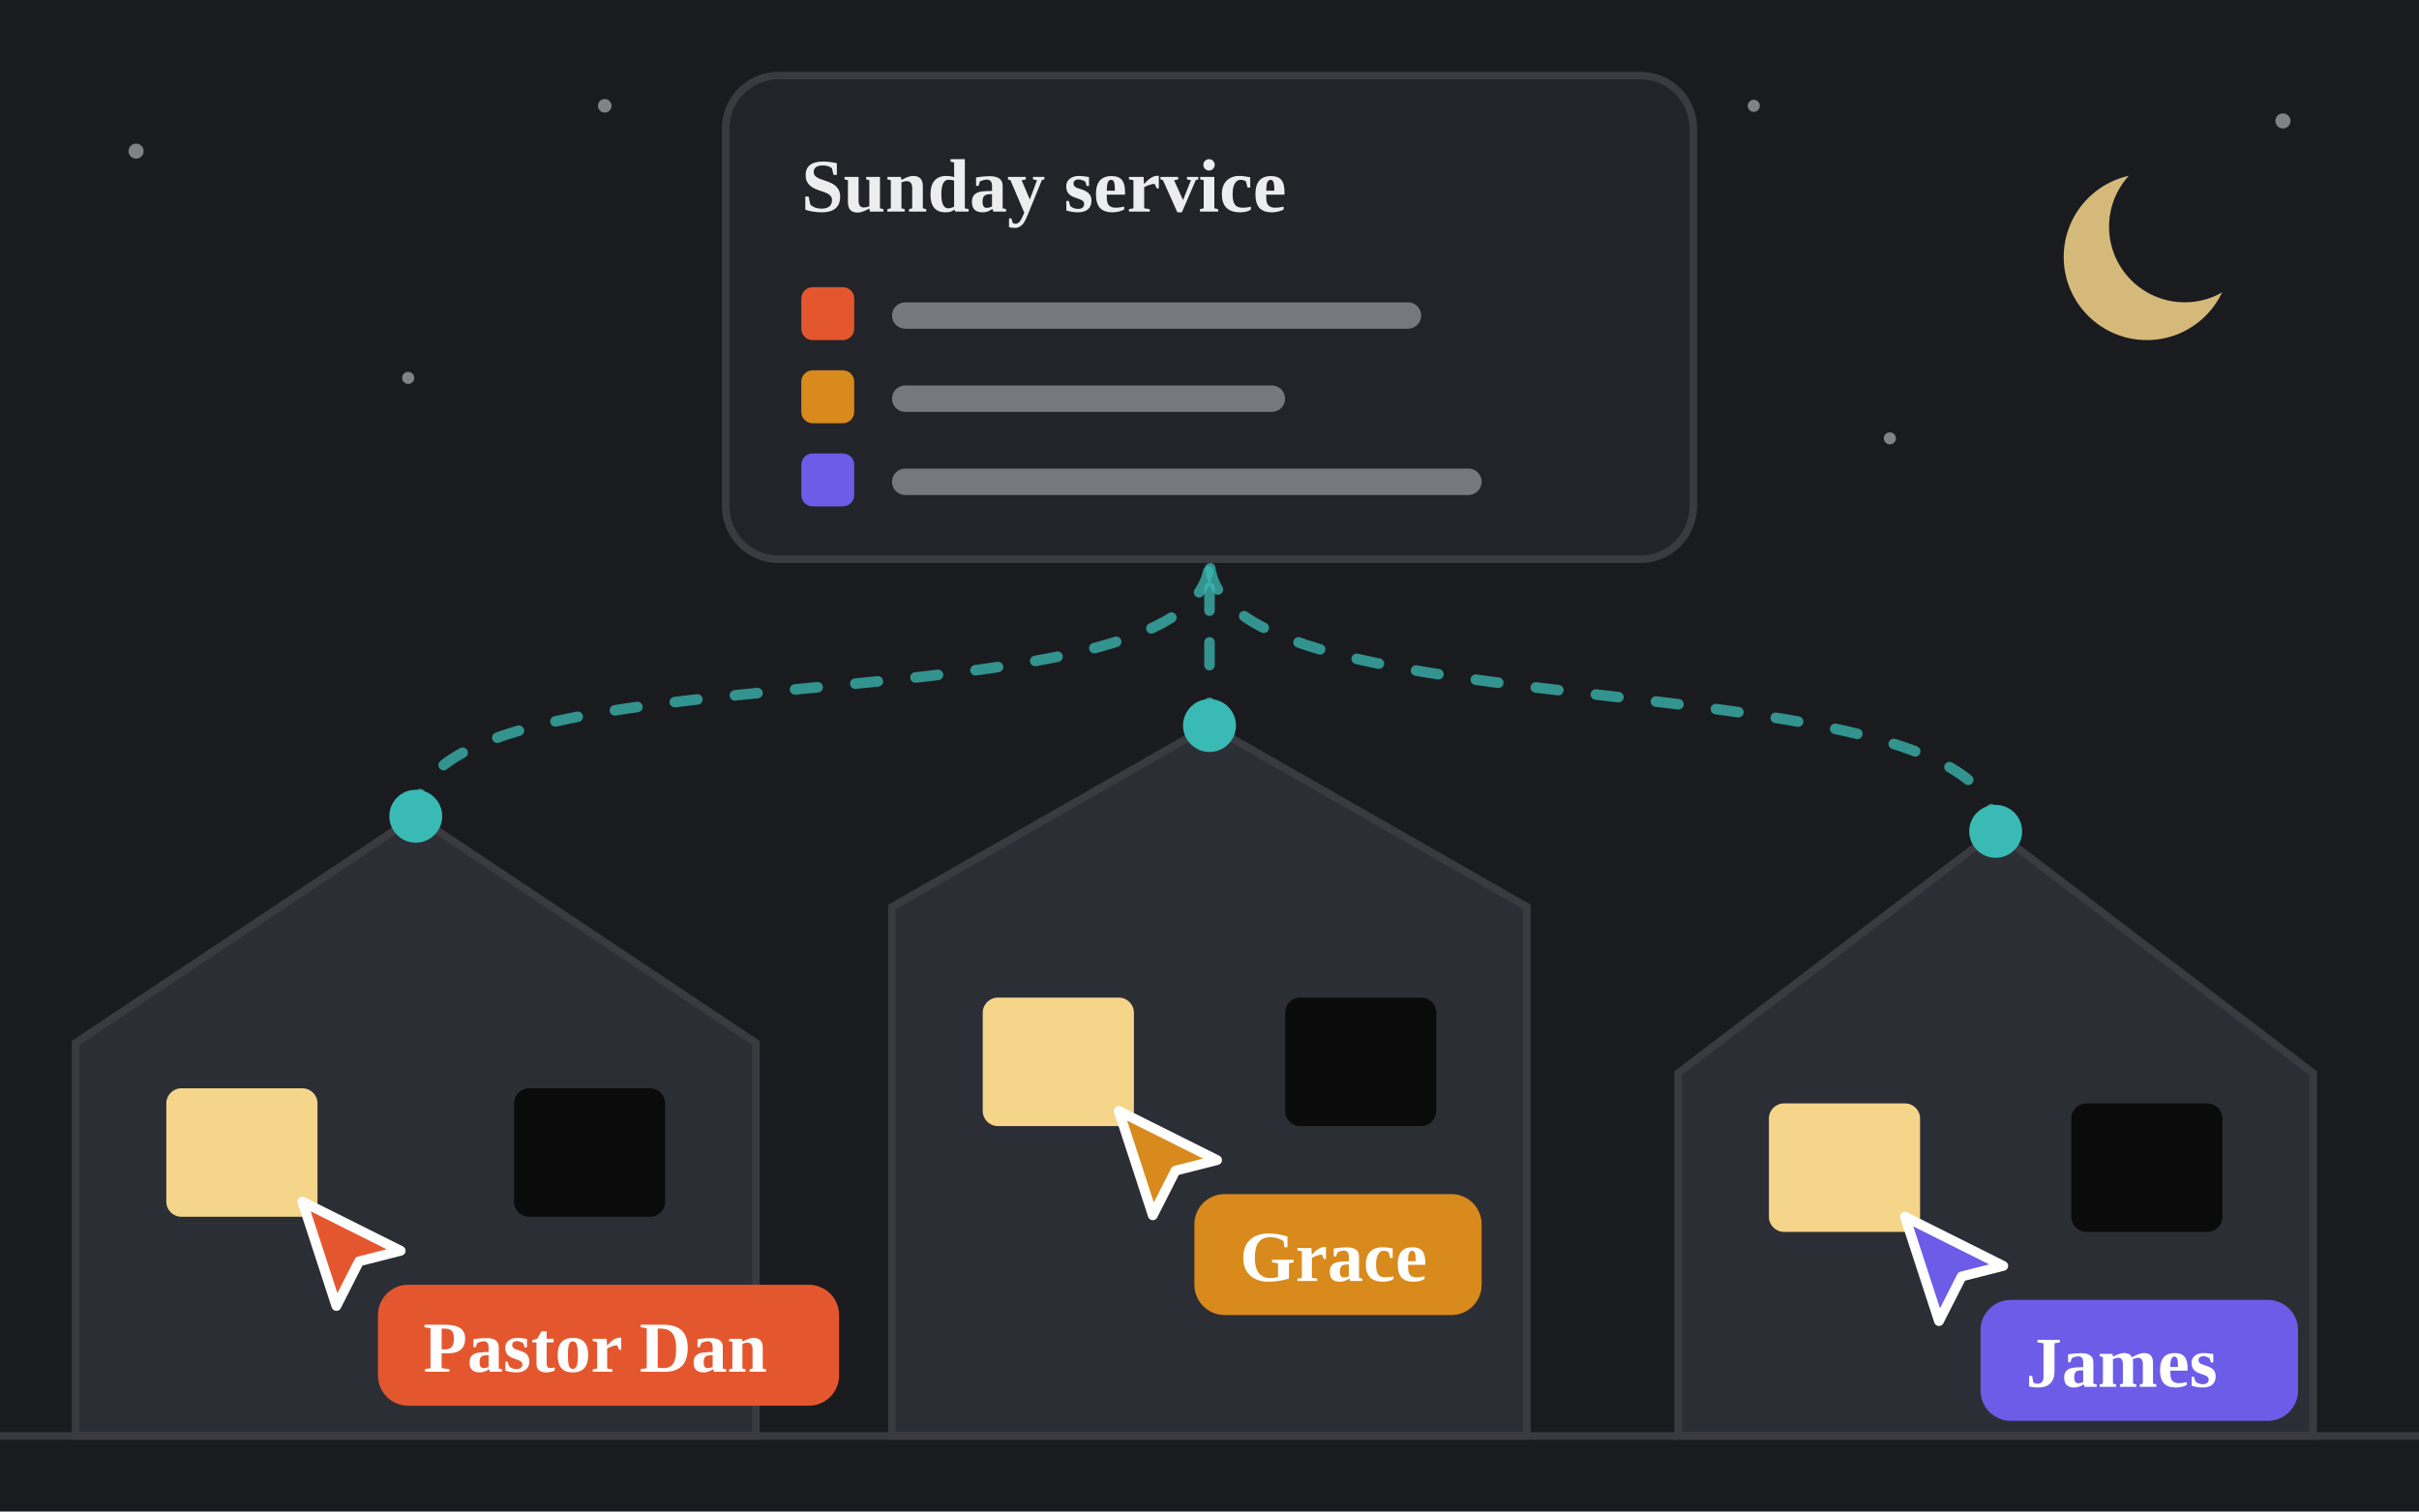
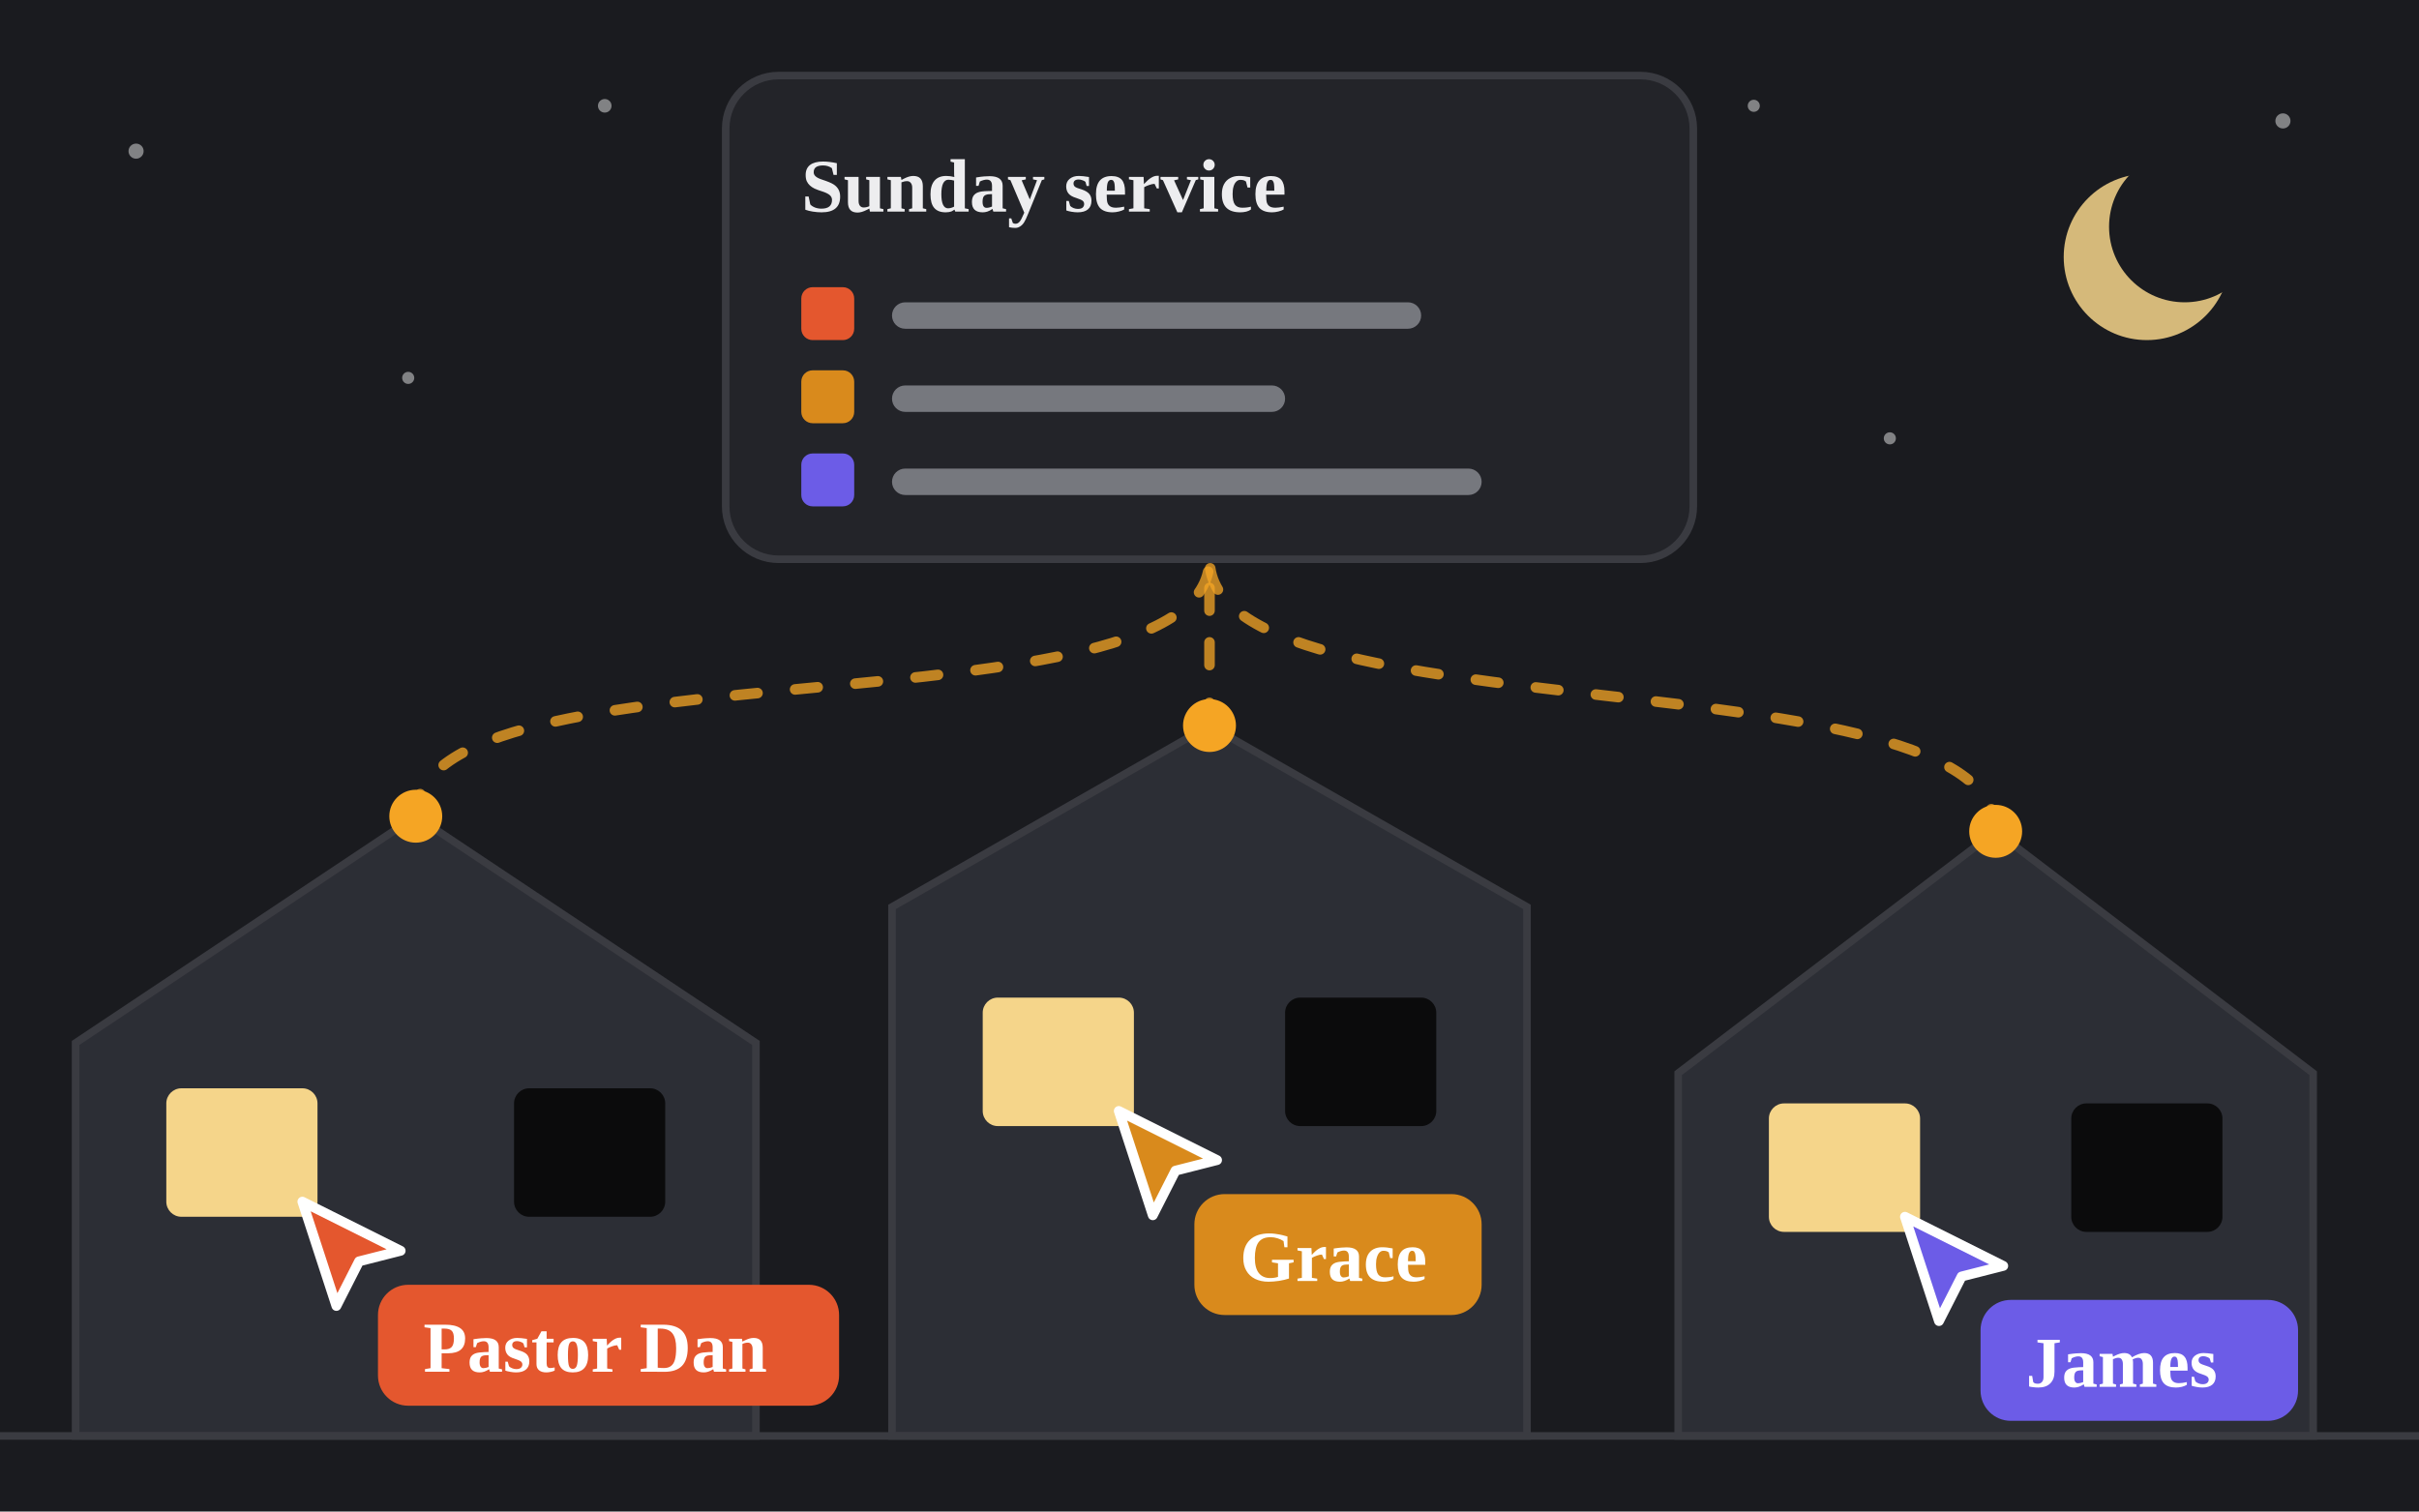
<svg xmlns="http://www.w3.org/2000/svg" viewBox="0 0 320 200" font-family="inherit" role="img" aria-labelledby="edit-title">
  <rect width="320" height="200" fill="#1A1B1F" />
  <circle cx="18" cy="20" r="1" fill="#FFFFFF" fill-opacity=".45" />
  <circle cx="54" cy="50" r="0.8" fill="#FFFFFF" fill-opacity=".45" />
  <circle cx="80" cy="14" r="0.9" fill="#FFFFFF" fill-opacity=".45" />
  <circle cx="250" cy="58" r="0.8" fill="#FFFFFF" fill-opacity=".45" />
  <circle cx="302" cy="16" r="1" fill="#FFFFFF" fill-opacity=".45" />
  <circle cx="232" cy="14" r="0.8" fill="#FFFFFF" fill-opacity=".45" />
  <circle cx="284" cy="34" r="11" fill="#F5D58A" fill-opacity=".85" />
  <circle cx="289" cy="30" r="10" fill="#1A1B1F" />
-   <path class="scene-link" d="M55 108C55 84 160 98 160 74" stroke="#3ABAB4" stroke-opacity=".75" stroke-width="1.4" stroke-dasharray="3 5" stroke-linecap="round" fill="none" />
-   <path class="scene-link" d="M160 96C160 72 160 98 160 74" stroke="#3ABAB4" stroke-opacity=".75" stroke-width="1.4" stroke-dasharray="3 5" stroke-linecap="round" fill="none" />
-   <path class="scene-link" d="M264 110C264 86 160 98 160 74" stroke="#3ABAB4" stroke-opacity=".75" stroke-width="1.4" stroke-dasharray="3 5" stroke-linecap="round" fill="none" />
+   <path class="scene-link" d="M55 108C55 84 160 98 160 74" stroke="#F5A524" stroke-opacity=".75" stroke-width="1.4" stroke-dasharray="3 5" stroke-linecap="round" fill="none" />
+   <path class="scene-link" d="M160 96C160 72 160 98 160 74" stroke="#F5A524" stroke-opacity=".75" stroke-width="1.4" stroke-dasharray="3 5" stroke-linecap="round" fill="none" />
+   <path class="scene-link" d="M264 110C264 86 160 98 160 74" stroke="#F5A524" stroke-opacity=".75" stroke-width="1.4" stroke-dasharray="3 5" stroke-linecap="round" fill="none" />
  <g transform="translate(96 10)">
    <rect width="128" height="64" rx="7" fill="#232429" stroke="#3A3B41" />
    <text x="10" y="18" font-size="10" font-weight="700" fill="#EDEDEF">Sunday service</text>
    <rect x="10" y="28" width="7" height="7" rx="1.5" fill="#E4572E" />
    <rect x="22" y="30" width="70" height="3.5" rx="1.75" fill="#9B9CA3" fill-opacity=".7" />
    <rect x="10" y="39" width="7" height="7" rx="1.5" fill="#D98A1C" />
    <rect x="22" y="41" width="52" height="3.5" rx="1.75" fill="#9B9CA3" fill-opacity=".7" />
    <rect x="10" y="50" width="7" height="7" rx="1.5" fill="#6C5CE7" />
    <rect x="22" y="52" width="78" height="3.5" rx="1.75" fill="#9B9CA3" fill-opacity=".7" />
  </g>
  <path d="M10 190V138L55.0 108L100 138V190Z" fill="#2C2E35" stroke="#3A3B41" />
  <rect x="68" y="144" width="20" height="17" rx="2" fill="#0B0B0C" />
  <rect x="22" y="144" width="20" height="17" rx="2" fill="#F5D58A" />
  <path d="M118 190V120L160.0 96L202 120V190Z" fill="#2C2E35" stroke="#3A3B41" />
  <rect x="170" y="132" width="20" height="17" rx="2" fill="#0B0B0C" />
  <rect x="130" y="132" width="20" height="17" rx="2" fill="#F5D58A" />
  <path d="M222 190V142L264.0 110L306 142V190Z" fill="#2C2E35" stroke="#3A3B41" />
  <rect x="274" y="146" width="20" height="17" rx="2" fill="#0B0B0C" />
  <rect x="234" y="146" width="20" height="17" rx="2" fill="#F5D58A" />
  <line x1="0" y1="190" x2="320" y2="190" stroke="#3A3B41" />
-   <circle cx="55.0" cy="108.0" r="3.5" fill="#3ABAB4" />
-   <circle cx="160.0" cy="96.0" r="3.5" fill="#3ABAB4" />
-   <circle cx="264.0" cy="110.0" r="3.5" fill="#3ABAB4" />
+   <circle cx="55.0" cy="108.0" r="3.5" fill="#F5A524" />
+   <circle cx="160.0" cy="96.0" r="3.5" fill="#F5A524" />
+   <circle cx="264.0" cy="110.0" r="3.5" fill="#F5A524" />
  <path d="M40 159l13 6.5-5.5 1.4-3 5.9z" fill="#E4572E" stroke="#FFFFFF" stroke-width="1.3" stroke-linejoin="round" />
  <rect x="50" y="170" width="61" height="16" rx="4" fill="#E4572E" />
  <text x="56" y="181.5" font-size="9.5" font-weight="700" fill="#FFFFFF">Pastor Dan</text>
  <path d="M148 147l13 6.5-5.5 1.4-3 5.9z" fill="#D98A1C" stroke="#FFFFFF" stroke-width="1.3" stroke-linejoin="round" />
  <rect x="158" y="158" width="38" height="16" rx="4" fill="#D98A1C" />
  <text x="164" y="169.5" font-size="9.5" font-weight="700" fill="#FFFFFF">Grace</text>
  <path d="M252 161l13 6.5-5.5 1.4-3 5.9z" fill="#6C5CE7" stroke="#FFFFFF" stroke-width="1.3" stroke-linejoin="round" />
  <rect x="262" y="172" width="42" height="16" rx="4" fill="#6C5CE7" />
  <text x="268" y="183.5" font-size="9.5" font-weight="700" fill="#FFFFFF">James</text>
</svg>
